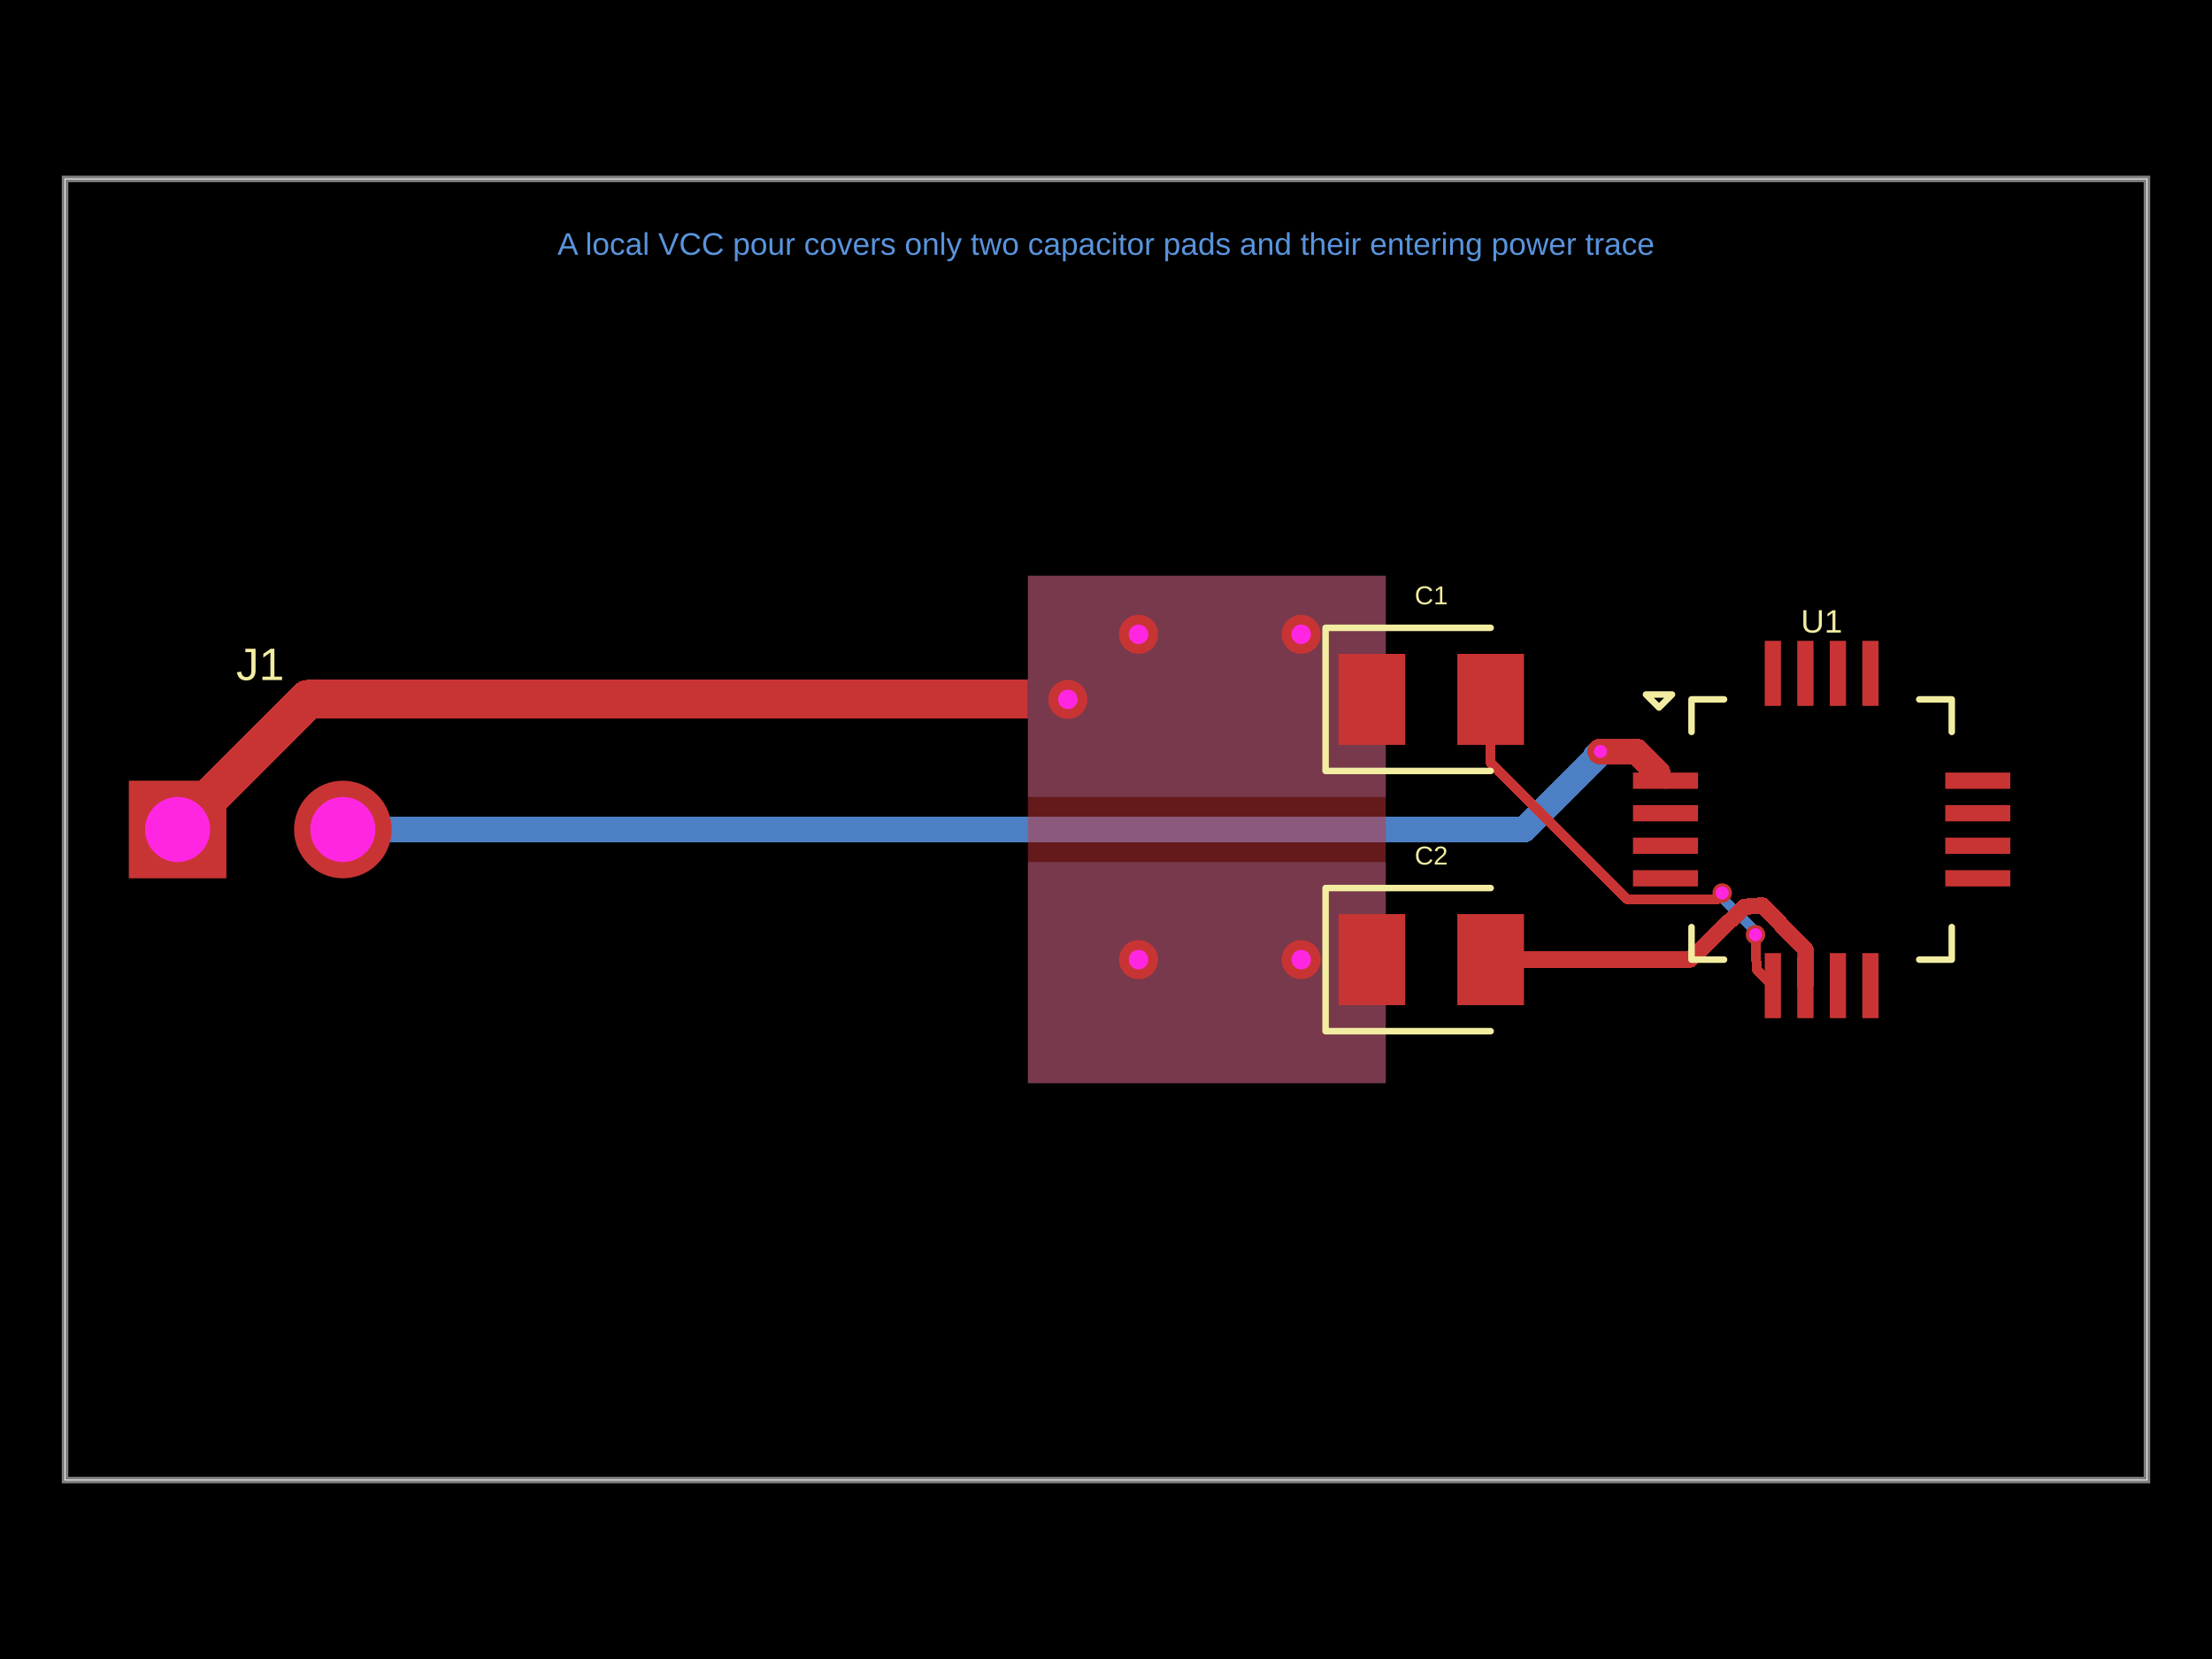
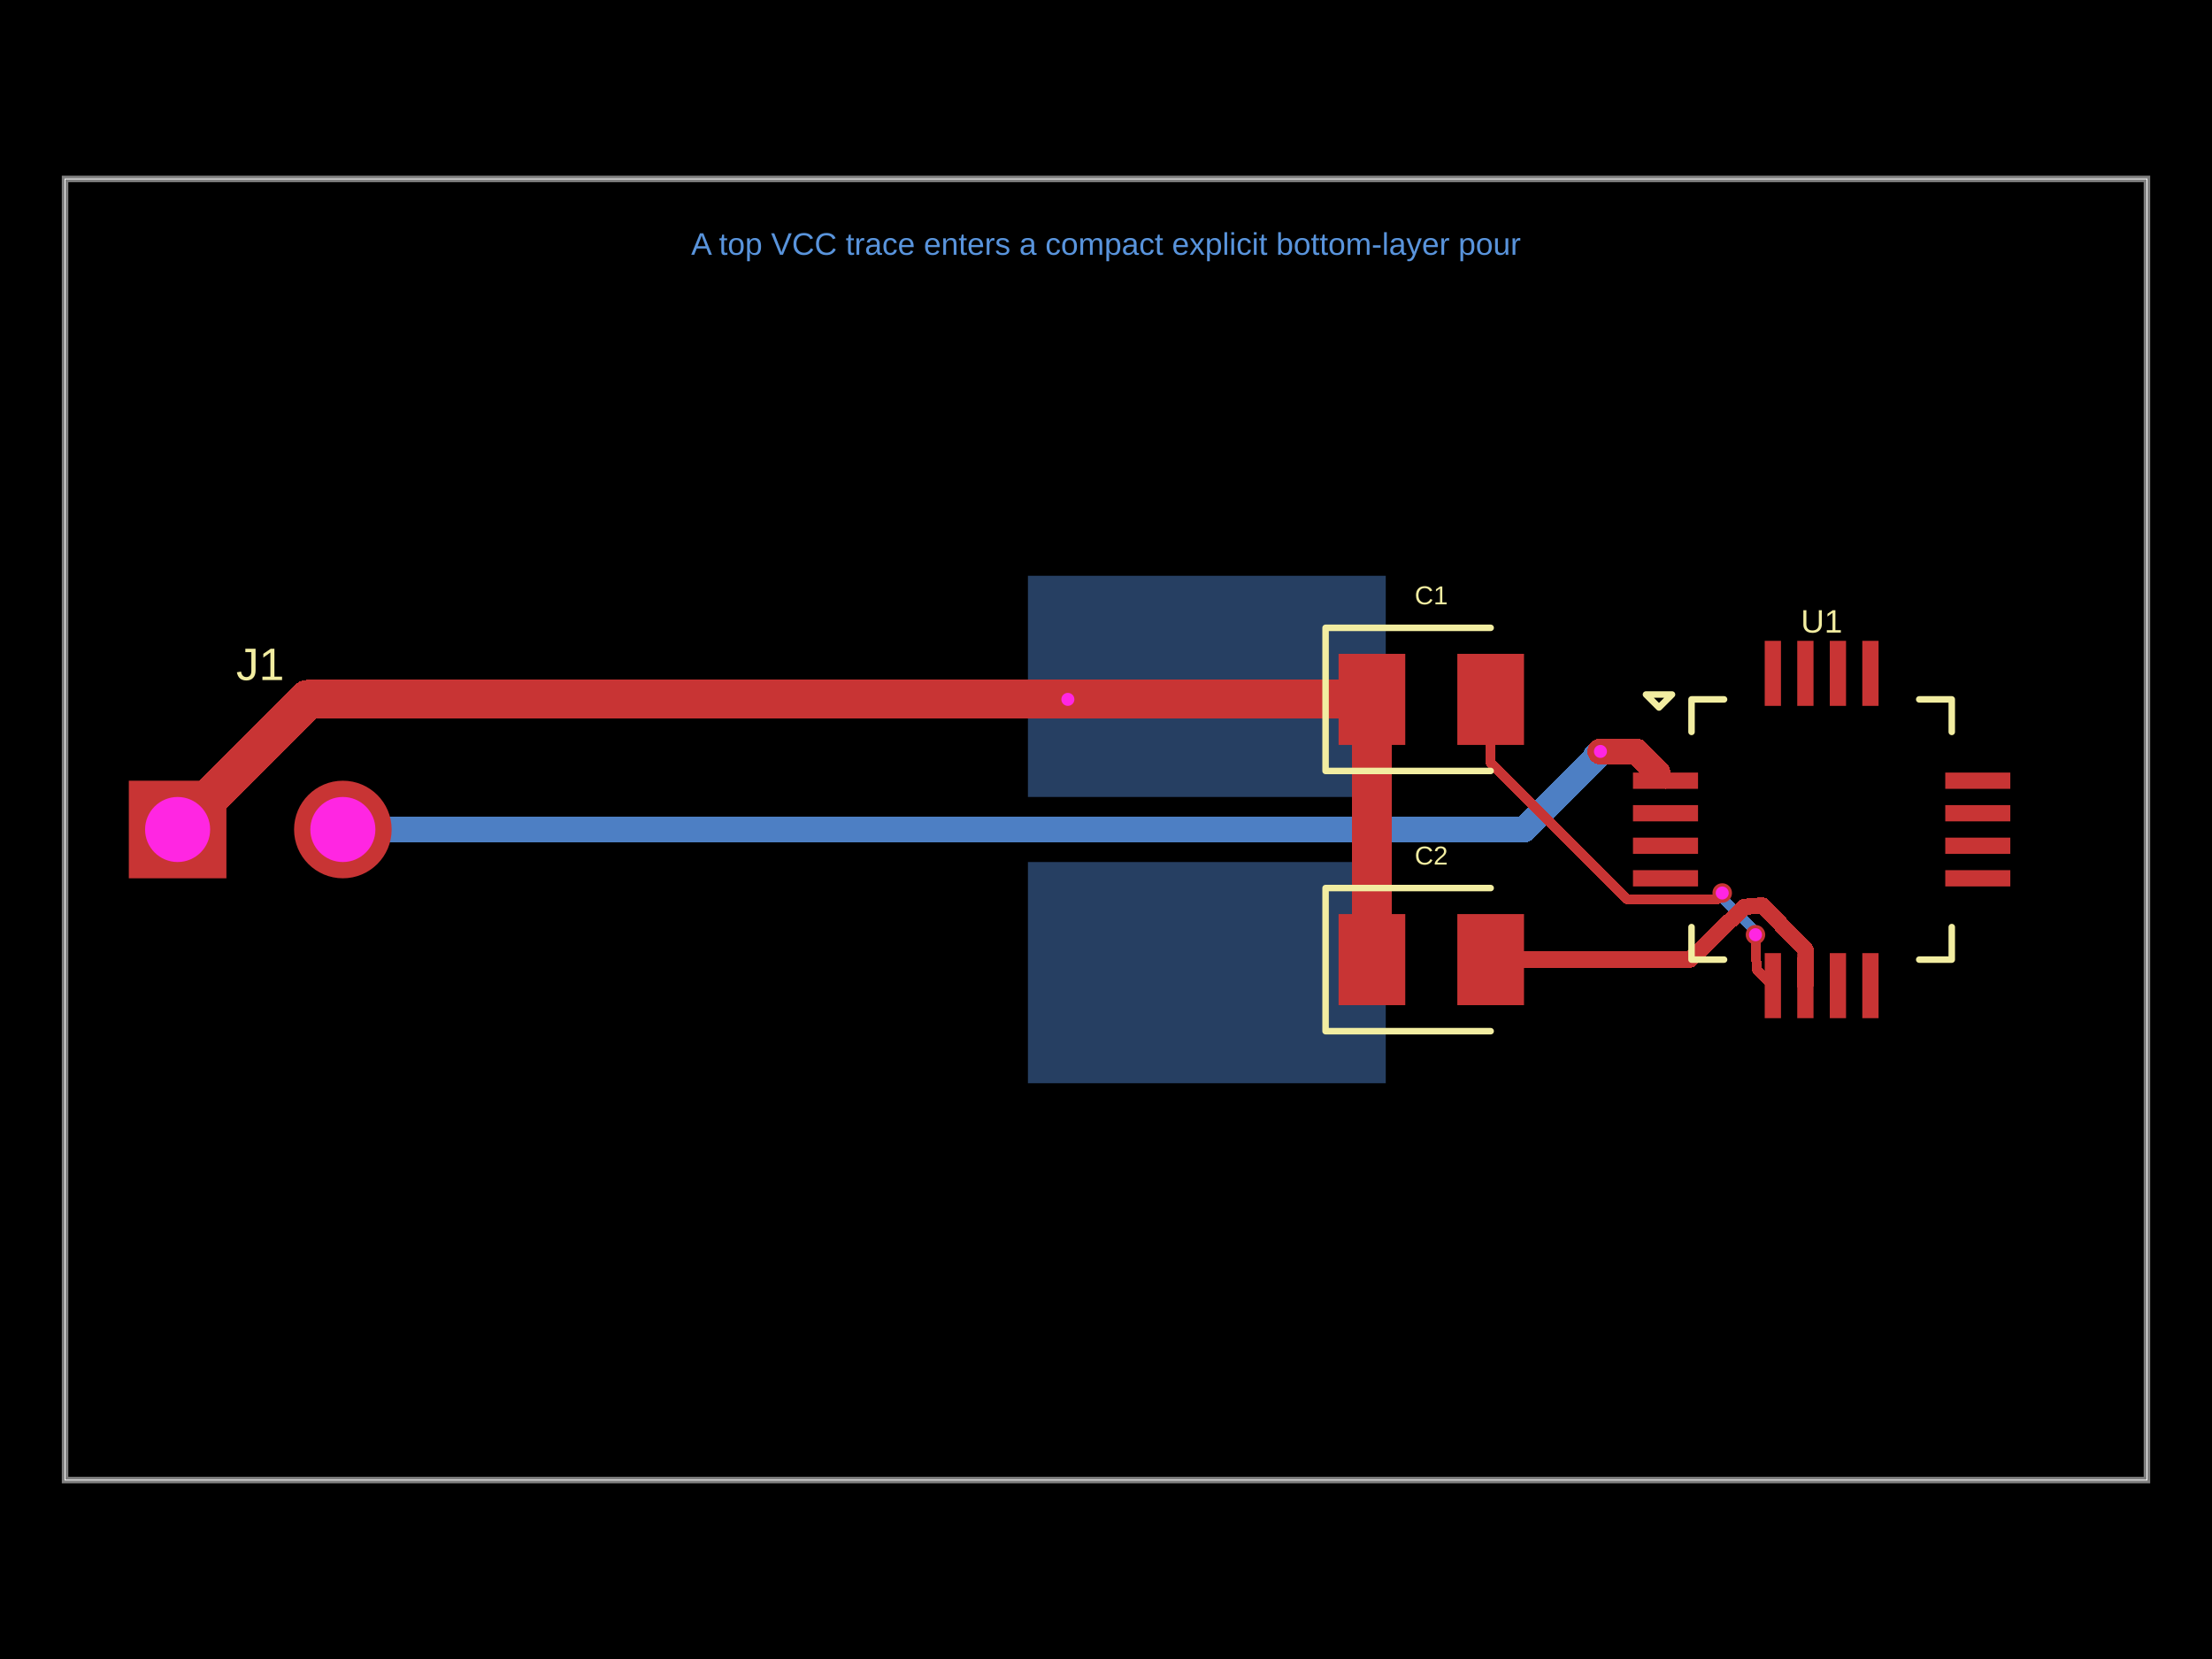
<svg xmlns="http://www.w3.org/2000/svg" width="800" height="600" data-software-used-string="@tscircuit/core@0.0.1697">
  <style />
  <defs class="copper-pour-trace-mask-defs">
-     <mask id="copper-pour-trace-mask-top" maskUnits="userSpaceOnUse" x="0" y="0" width="800" height="600">
-       <rect x="0" y="0" width="800" height="600" fill="#fff" />
-       <path d="M 371.765 391.765 L 371.765 208.235 L 501.176 208.235 L 501.176 391.765 L 371.765 391.765 Z" fill-rule="evenodd" fill="#000" />
-     </mask>
    <mask id="copper-pour-trace-mask-bottom" maskUnits="userSpaceOnUse" x="0" y="0" width="800" height="600">
      <rect x="0" y="0" width="800" height="600" fill="#fff" />
      <path d="M 501.176 391.765 L 371.765 391.765 L 371.765 311.765 L 501.176 311.765 L 501.176 391.765 Z" fill-rule="evenodd" fill="#000" />
      <path d="M 501.176 288.235 L 371.765 288.235 L 371.765 208.235 L 501.176 208.235 L 501.176 288.235 Z" fill-rule="evenodd" fill="#000" />
    </mask>
  </defs>
  <rect class="boundary" x="0" y="0" fill="#000" width="800" height="600" data-type="pcb_background" data-pcb-layer="global" />
  <rect class="pcb-boundary" fill="none" stroke="#fff" stroke-width="0.3" x="23.529" y="64.706" width="752.941" height="470.588" data-type="pcb_boundary" data-pcb-layer="global" />
  <path class="pcb-board" d="M 23.529 535.294 L 776.471 535.294 L 776.471 64.706 L 23.529 64.706 Z" fill="none" stroke="rgba(255, 255, 255, 0.5)" stroke-width="2.353" data-type="pcb_board" data-pcb-layer="board" />
  <g class="pcb-trace-mask-group" mask="url(#copper-pour-trace-mask-bottom)">
    <path class="pcb-trace" stroke="rgb(77, 127, 196)" fill="none" stroke-width="9.412" stroke-linecap="round" stroke-linejoin="round" shape-rendering="crispEdges" data-type="pcb_trace" data-pcb-layer="bottom" d="M 124 300 L 551.168 300 M 551.168 300 L 577.317 273.852 M 577.317 273.852 L 577.317 273.272 M 577.317 273.272 L 578.824 271.765" />
    <path class="pcb-trace" stroke="rgb(77, 127, 196)" fill="none" stroke-width="3.529" stroke-linecap="round" stroke-linejoin="round" shape-rendering="crispEdges" data-type="pcb_trace" data-pcb-layer="bottom" d="M 634.893 338.046 L 634.25 336.603 M 634.25 336.603 L 634.25 336.225 M 634.25 336.225 L 623.176 325.152 M 623.176 325.152 L 622.866 322.968" />
  </g>
  <path class="pcb-copper-pour pcb-copper-pour-brep" d="M 501.176 391.765 L 371.765 391.765 L 371.765 311.765 L 501.176 311.765 L 501.176 391.765 Z" fill-rule="evenodd" fill="rgb(77, 127, 196)" fill-opacity="0.5" data-type="pcb_copper_pour" data-pcb-layer="bottom" />
  <path class="pcb-copper-pour pcb-copper-pour-brep" d="M 501.176 288.235 L 371.765 288.235 L 371.765 208.235 L 501.176 208.235 L 501.176 288.235 Z" fill-rule="evenodd" fill="rgb(77, 127, 196)" fill-opacity="0.5" data-type="pcb_copper_pour" data-pcb-layer="bottom" />
  <rect class="pcb-pad" fill="rgb(200, 52, 52)" x="590.588" y="279.412" width="23.529" height="5.882" data-type="pcb_smtpad" data-pcb-layer="top" data-pad-name="U1.pin1" />
  <rect class="pcb-pad" fill="rgb(200, 52, 52)" x="590.588" y="291.176" width="23.529" height="5.882" data-type="pcb_smtpad" data-pcb-layer="top" data-pad-name="U1.pin2" />
  <rect class="pcb-pad" fill="rgb(200, 52, 52)" x="590.588" y="302.941" width="23.529" height="5.882" data-type="pcb_smtpad" data-pcb-layer="top" data-pad-name="U1.pin3" />
  <rect class="pcb-pad" fill="rgb(200, 52, 52)" x="590.588" y="314.706" width="23.529" height="5.882" data-type="pcb_smtpad" data-pcb-layer="top" data-pad-name="U1.pin4" />
  <rect class="pcb-pad" fill="rgb(200, 52, 52)" x="638.235" y="344.706" width="5.882" height="23.529" data-type="pcb_smtpad" data-pcb-layer="top" data-pad-name="U1.pin5" />
  <rect class="pcb-pad" fill="rgb(200, 52, 52)" x="650" y="344.706" width="5.882" height="23.529" data-type="pcb_smtpad" data-pcb-layer="top" data-pad-name="U1.pin6" />
  <rect class="pcb-pad" fill="rgb(200, 52, 52)" x="661.765" y="344.706" width="5.882" height="23.529" data-type="pcb_smtpad" data-pcb-layer="top" data-pad-name="U1.pin7" />
  <rect class="pcb-pad" fill="rgb(200, 52, 52)" x="673.529" y="344.706" width="5.882" height="23.529" data-type="pcb_smtpad" data-pcb-layer="top" data-pad-name="U1.pin8" />
  <rect class="pcb-pad" fill="rgb(200, 52, 52)" x="703.529" y="314.706" width="23.529" height="5.882" data-type="pcb_smtpad" data-pcb-layer="top" data-pad-name="U1.pin9" />
  <rect class="pcb-pad" fill="rgb(200, 52, 52)" x="703.529" y="302.941" width="23.529" height="5.882" data-type="pcb_smtpad" data-pcb-layer="top" data-pad-name="U1.pin10" />
  <rect class="pcb-pad" fill="rgb(200, 52, 52)" x="703.529" y="291.176" width="23.529" height="5.882" data-type="pcb_smtpad" data-pcb-layer="top" data-pad-name="U1.pin11" />
  <rect class="pcb-pad" fill="rgb(200, 52, 52)" x="703.529" y="279.412" width="23.529" height="5.882" data-type="pcb_smtpad" data-pcb-layer="top" data-pad-name="U1.pin12" />
  <rect class="pcb-pad" fill="rgb(200, 52, 52)" x="673.529" y="231.765" width="5.882" height="23.529" data-type="pcb_smtpad" data-pcb-layer="top" data-pad-name="U1.pin13" />
  <rect class="pcb-pad" fill="rgb(200, 52, 52)" x="661.765" y="231.765" width="5.882" height="23.529" data-type="pcb_smtpad" data-pcb-layer="top" data-pad-name="U1.pin14" />
  <rect class="pcb-pad" fill="rgb(200, 52, 52)" x="650" y="231.765" width="5.882" height="23.529" data-type="pcb_smtpad" data-pcb-layer="top" data-pad-name="U1.pin15" />
  <rect class="pcb-pad" fill="rgb(200, 52, 52)" x="638.235" y="231.765" width="5.882" height="23.529" data-type="pcb_smtpad" data-pcb-layer="top" data-pad-name="U1.pin16" />
  <rect class="pcb-pad" fill="rgb(200, 52, 52)" x="484.118" y="236.471" width="24.118" height="32.941" data-type="pcb_smtpad" data-pcb-layer="top" data-pad-name="C1.pin1" data-pad-net-name="VCC" />
  <rect class="pcb-pad" fill="rgb(200, 52, 52)" x="527.059" y="236.471" width="24.118" height="32.941" data-type="pcb_smtpad" data-pcb-layer="top" data-pad-name="C1.pin2" />
  <rect class="pcb-pad" fill="rgb(200, 52, 52)" x="484.118" y="330.588" width="24.118" height="32.941" data-type="pcb_smtpad" data-pcb-layer="top" data-pad-name="C2.pin1" data-pad-net-name="VCC" />
  <rect class="pcb-pad" fill="rgb(200, 52, 52)" x="527.059" y="330.588" width="24.118" height="32.941" data-type="pcb_smtpad" data-pcb-layer="top" data-pad-name="C2.pin2" />
-   <g class="pcb-trace-mask-group" mask="url(#copper-pour-trace-mask-top)">
-     <path class="pcb-trace" stroke="rgb(200, 52, 52)" fill="none" stroke-width="14.118" stroke-linecap="round" stroke-linejoin="round" shape-rendering="crispEdges" data-type="pcb_trace" data-pcb-layer="top" d="M 64.235 300 L 111.294 252.941 M 111.294 252.941 L 496.176 252.941" />
-     <path class="pcb-trace" stroke="rgb(200, 52, 52)" fill="none" stroke-width="9.412" stroke-linecap="round" stroke-linejoin="round" shape-rendering="crispEdges" data-type="pcb_trace" data-pcb-layer="top" d="M 578.824 271.765 L 591.765 271.765 M 591.765 271.765 L 599.412 279.412 M 599.412 279.412 L 599.412 279.412" />
-     <path class="pcb-trace" stroke="rgb(200, 52, 52)" fill="none" stroke-width="5.882" stroke-linecap="round" stroke-linejoin="round" shape-rendering="crispEdges" data-type="pcb_trace" data-pcb-layer="top" d="M 599.412 279.412 L 602.353 282.353 M 652.941 356.471 L 653.044 343.508 M 653.044 343.508 L 637.377 327.452 M 637.377 327.452 L 630.879 327.973 M 630.879 327.973 L 611.275 347.067 M 611.275 347.067 L 539.129 347.059 M 539.129 347.059 L 539.118 347.059" />
-     <path class="pcb-trace" stroke="rgb(200, 52, 52)" fill="none" stroke-width="3.529" stroke-linecap="round" stroke-linejoin="round" shape-rendering="crispEdges" data-type="pcb_trace" data-pcb-layer="top" d="M 641.176 356.471 L 635.294 350.588 M 635.294 350.588 L 634.893 338.046 M 622.866 322.968 L 622.986 323.391 M 622.986 323.391 L 621.112 325.264 M 621.112 325.264 L 588.499 325.264 M 588.499 325.264 L 539.118 275.883 M 539.118 275.883 L 539.118 252.941" />
-   </g>
-   <path class="pcb-copper-pour pcb-copper-pour-brep" d="M 371.765 391.765 L 371.765 208.235 L 501.176 208.235 L 501.176 391.765 L 371.765 391.765 Z" fill-rule="evenodd" fill="rgb(200, 52, 52)" fill-opacity="0.5" data-type="pcb_copper_pour" data-pcb-layer="top" />
+   <path class="pcb-trace" stroke="rgb(200, 52, 52)" fill="none" d="M 496.176 252.941 L 496.176 252.953" stroke-width="14.118" stroke-linecap="round" stroke-linejoin="round" shape-rendering="crispEdges" data-type="pcb_trace" data-pcb-layer="top" />
+   <path class="pcb-trace" stroke="rgb(200, 52, 52)" fill="none" d="M 496.176 252.953 L 496.176 347.059" stroke-width="14.118" stroke-linecap="round" stroke-linejoin="round" shape-rendering="crispEdges" data-type="pcb_trace" data-pcb-layer="top" />
+   <path class="pcb-trace" stroke="rgb(200, 52, 52)" fill="none" d="M 64.235 300 L 111.294 252.941" stroke-width="14.118" stroke-linecap="round" stroke-linejoin="round" shape-rendering="crispEdges" data-type="pcb_trace" data-pcb-layer="top" />
+   <path class="pcb-trace" stroke="rgb(200, 52, 52)" fill="none" d="M 111.294 252.941 L 496.176 252.941" stroke-width="14.118" stroke-linecap="round" stroke-linejoin="round" shape-rendering="crispEdges" data-type="pcb_trace" data-pcb-layer="top" />
+   <path class="pcb-trace" stroke="rgb(200, 52, 52)" fill="none" d="M 578.824 271.765 L 591.765 271.765" stroke-width="9.412" stroke-linecap="round" stroke-linejoin="round" shape-rendering="crispEdges" data-type="pcb_trace" data-pcb-layer="top" />
+   <path class="pcb-trace" stroke="rgb(200, 52, 52)" fill="none" d="M 591.765 271.765 L 599.412 279.412" stroke-width="9.412" stroke-linecap="round" stroke-linejoin="round" shape-rendering="crispEdges" data-type="pcb_trace" data-pcb-layer="top" />
+   <path class="pcb-trace" stroke="rgb(200, 52, 52)" fill="none" d="M 599.412 279.412 L 599.412 279.412" stroke-width="9.412" stroke-linecap="round" stroke-linejoin="round" shape-rendering="crispEdges" data-type="pcb_trace" data-pcb-layer="top" />
+   <path class="pcb-trace" stroke="rgb(200, 52, 52)" fill="none" d="M 599.412 279.412 L 602.353 282.353" stroke-width="5.882" stroke-linecap="round" stroke-linejoin="round" shape-rendering="crispEdges" data-type="pcb_trace" data-pcb-layer="top" />
+   <path class="pcb-trace" stroke="rgb(200, 52, 52)" fill="none" d="M 652.941 356.471 L 653.044 343.508" stroke-width="5.882" stroke-linecap="round" stroke-linejoin="round" shape-rendering="crispEdges" data-type="pcb_trace" data-pcb-layer="top" />
+   <path class="pcb-trace" stroke="rgb(200, 52, 52)" fill="none" d="M 653.044 343.508 L 637.377 327.452" stroke-width="5.882" stroke-linecap="round" stroke-linejoin="round" shape-rendering="crispEdges" data-type="pcb_trace" data-pcb-layer="top" />
+   <path class="pcb-trace" stroke="rgb(200, 52, 52)" fill="none" d="M 637.377 327.452 L 630.879 327.973" stroke-width="5.882" stroke-linecap="round" stroke-linejoin="round" shape-rendering="crispEdges" data-type="pcb_trace" data-pcb-layer="top" />
+   <path class="pcb-trace" stroke="rgb(200, 52, 52)" fill="none" d="M 630.879 327.973 L 611.275 347.067" stroke-width="5.882" stroke-linecap="round" stroke-linejoin="round" shape-rendering="crispEdges" data-type="pcb_trace" data-pcb-layer="top" />
+   <path class="pcb-trace" stroke="rgb(200, 52, 52)" fill="none" d="M 611.275 347.067 L 539.129 347.059" stroke-width="5.882" stroke-linecap="round" stroke-linejoin="round" shape-rendering="crispEdges" data-type="pcb_trace" data-pcb-layer="top" />
+   <path class="pcb-trace" stroke="rgb(200, 52, 52)" fill="none" d="M 539.129 347.059 L 539.118 347.059" stroke-width="5.882" stroke-linecap="round" stroke-linejoin="round" shape-rendering="crispEdges" data-type="pcb_trace" data-pcb-layer="top" />
+   <path class="pcb-trace" stroke="rgb(200, 52, 52)" fill="none" d="M 641.176 356.471 L 635.294 350.588" stroke-width="3.529" stroke-linecap="round" stroke-linejoin="round" shape-rendering="crispEdges" data-type="pcb_trace" data-pcb-layer="top" />
+   <path class="pcb-trace" stroke="rgb(200, 52, 52)" fill="none" d="M 635.294 350.588 L 634.893 338.046" stroke-width="3.529" stroke-linecap="round" stroke-linejoin="round" shape-rendering="crispEdges" data-type="pcb_trace" data-pcb-layer="top" />
+   <path class="pcb-trace" stroke="rgb(200, 52, 52)" fill="none" d="M 622.866 322.968 L 622.986 323.391" stroke-width="3.529" stroke-linecap="round" stroke-linejoin="round" shape-rendering="crispEdges" data-type="pcb_trace" data-pcb-layer="top" />
+   <path class="pcb-trace" stroke="rgb(200, 52, 52)" fill="none" d="M 622.986 323.391 L 621.112 325.264" stroke-width="3.529" stroke-linecap="round" stroke-linejoin="round" shape-rendering="crispEdges" data-type="pcb_trace" data-pcb-layer="top" />
+   <path class="pcb-trace" stroke="rgb(200, 52, 52)" fill="none" d="M 621.112 325.264 L 588.499 325.264" stroke-width="3.529" stroke-linecap="round" stroke-linejoin="round" shape-rendering="crispEdges" data-type="pcb_trace" data-pcb-layer="top" />
+   <path class="pcb-trace" stroke="rgb(200, 52, 52)" fill="none" d="M 588.499 325.264 L 539.118 275.883" stroke-width="3.529" stroke-linecap="round" stroke-linejoin="round" shape-rendering="crispEdges" data-type="pcb_trace" data-pcb-layer="top" />
+   <path class="pcb-trace" stroke="rgb(200, 52, 52)" fill="none" d="M 539.118 275.883 L 539.118 252.941" stroke-width="3.529" stroke-linecap="round" stroke-linejoin="round" shape-rendering="crispEdges" data-type="pcb_trace" data-pcb-layer="top" />
  <text x="0" y="0" dx="0" dy="0" fill="#f2eda1" font-family="Arial, sans-serif" font-size="16.471" text-anchor="middle" dominant-baseline="central" transform="matrix(1,0,0,1,94.11765,240.2353)" class="pcb-silkscreen-text pcb-silkscreen-top" data-pcb-silkscreen-text-id="pcb_silkscreen_text_0" stroke="none" data-type="pcb_silkscreen_text" data-pcb-layer="top">J1</text>
  <path class="pcb-silkscreen pcb-silkscreen-top" d="M 623.529 252.941 L 611.765 252.941 L 611.765 264.706" fill="none" stroke="#f2eda1" stroke-width="2.353" stroke-linecap="round" stroke-linejoin="round" data-pcb-component-id="pcb_component_1" data-pcb-silkscreen-path-id="pcb_silkscreen_path_0" data-type="pcb_silkscreen_path" data-pcb-layer="top" />
  <path class="pcb-silkscreen pcb-silkscreen-top" d="M 595.294 251.176 L 600 255.882 L 604.706 251.176 L 595.294 251.176 Z" fill="none" stroke="#f2eda1" stroke-width="2.353" stroke-linecap="round" stroke-linejoin="round" data-pcb-component-id="pcb_component_1" data-pcb-silkscreen-path-id="pcb_silkscreen_path_1" data-type="pcb_silkscreen_path" data-pcb-layer="top" />
  <path class="pcb-silkscreen pcb-silkscreen-top" d="M 623.529 347.059 L 611.765 347.059 L 611.765 335.294" fill="none" stroke="#f2eda1" stroke-width="2.353" stroke-linecap="round" stroke-linejoin="round" data-pcb-component-id="pcb_component_1" data-pcb-silkscreen-path-id="pcb_silkscreen_path_2" data-type="pcb_silkscreen_path" data-pcb-layer="top" />
  <path class="pcb-silkscreen pcb-silkscreen-top" d="M 694.118 347.059 L 705.882 347.059 L 705.882 335.294" fill="none" stroke="#f2eda1" stroke-width="2.353" stroke-linecap="round" stroke-linejoin="round" data-pcb-component-id="pcb_component_1" data-pcb-silkscreen-path-id="pcb_silkscreen_path_3" data-type="pcb_silkscreen_path" data-pcb-layer="top" />
  <path class="pcb-silkscreen pcb-silkscreen-top" d="M 694.118 252.941 L 705.882 252.941 L 705.882 264.706" fill="none" stroke="#f2eda1" stroke-width="2.353" stroke-linecap="round" stroke-linejoin="round" data-pcb-component-id="pcb_component_1" data-pcb-silkscreen-path-id="pcb_silkscreen_path_4" data-type="pcb_silkscreen_path" data-pcb-layer="top" />
  <text x="0" y="0" dx="0" dy="0" fill="#f2eda1" font-family="Arial, sans-serif" font-size="11.765" text-anchor="middle" dominant-baseline="central" transform="matrix(1,0,0,1,658.8235,224.7059)" class="pcb-silkscreen-text pcb-silkscreen-top" data-pcb-silkscreen-text-id="pcb_silkscreen_text_1" stroke="none" data-type="pcb_silkscreen_text" data-pcb-layer="top">U1</text>
  <path class="pcb-silkscreen pcb-silkscreen-top" d="M 539.118 227.059 L 479.412 227.059 L 479.412 278.824 L 539.118 278.824" fill="none" stroke="#f2eda1" stroke-width="2.353" stroke-linecap="round" stroke-linejoin="round" data-pcb-component-id="pcb_component_2" data-pcb-silkscreen-path-id="pcb_silkscreen_path_5" data-type="pcb_silkscreen_path" data-pcb-layer="top" />
  <text x="0" y="0" dx="0" dy="0" fill="#f2eda1" font-family="Arial, sans-serif" font-size="9.412" text-anchor="middle" dominant-baseline="central" transform="matrix(1,0,0,1,517.6471,215.2941)" class="pcb-silkscreen-text pcb-silkscreen-top" data-pcb-silkscreen-text-id="pcb_silkscreen_text_2" stroke="none" data-type="pcb_silkscreen_text" data-pcb-layer="top">C1</text>
  <path class="pcb-silkscreen pcb-silkscreen-top" d="M 539.118 321.176 L 479.412 321.176 L 479.412 372.941 L 539.118 372.941" fill="none" stroke="#f2eda1" stroke-width="2.353" stroke-linecap="round" stroke-linejoin="round" data-pcb-component-id="pcb_component_3" data-pcb-silkscreen-path-id="pcb_silkscreen_path_6" data-type="pcb_silkscreen_path" data-pcb-layer="top" />
  <text x="0" y="0" dx="0" dy="0" fill="#f2eda1" font-family="Arial, sans-serif" font-size="9.412" text-anchor="middle" dominant-baseline="central" transform="matrix(1,0,0,1,517.6471,309.4118)" class="pcb-silkscreen-text pcb-silkscreen-top" data-pcb-silkscreen-text-id="pcb_silkscreen_text_3" stroke="none" data-type="pcb_silkscreen_text" data-pcb-layer="top">C2</text>
  <g data-type="pcb_plated_hole" data-pcb-layer="through" data-pad-name="J1.pin1" data-pad-net-name="VCC">
    <rect class="pcb-hole-outer-pad" fill="rgb(200, 52, 52)" x="46.588" y="282.353" width="35.294" height="35.294" data-type="pcb_plated_hole" data-pcb-layer="top" />
    <circle class="pcb-hole-inner" fill="#FF26E2" cx="64.235" cy="300" r="11.765" data-type="pcb_plated_hole_drill" data-pcb-layer="drill" />
  </g>
  <g data-type="pcb_plated_hole" data-pcb-layer="through" data-pad-name="J1.pin2">
    <circle class="pcb-hole-outer" fill="rgb(200, 52, 52)" cx="124" cy="300" r="17.647" data-type="pcb_plated_hole" data-pcb-layer="top" />
    <circle class="pcb-hole-inner" fill="#FF26E2" cx="124" cy="300" r="11.765" data-type="pcb_plated_hole_drill" data-pcb-layer="drill" />
  </g>
  <g data-type="pcb_via" data-pcb-layer="through">
    <circle class="pcb-hole-outer" fill="rgb(200, 52, 52)" cx="578.824" cy="271.765" r="3.529" data-type="pcb_via" data-pcb-layer="top" />
    <circle class="pcb-hole-inner" fill="#FF26E2" cx="578.824" cy="271.765" r="2.353" data-type="pcb_via" data-pcb-layer="drill" />
  </g>
  <g data-type="pcb_via" data-pcb-layer="through">
    <circle class="pcb-hole-outer" fill="rgb(200, 52, 52)" cx="634.893" cy="338.046" r="3.529" data-type="pcb_via" data-pcb-layer="top" />
    <circle class="pcb-hole-inner" fill="#FF26E2" cx="634.893" cy="338.046" r="2.353" data-type="pcb_via" data-pcb-layer="drill" />
  </g>
  <g data-type="pcb_via" data-pcb-layer="through">
    <circle class="pcb-hole-outer" fill="rgb(200, 52, 52)" cx="622.866" cy="322.968" r="3.529" data-type="pcb_via" data-pcb-layer="top" />
    <circle class="pcb-hole-inner" fill="#FF26E2" cx="622.866" cy="322.968" r="2.353" data-type="pcb_via" data-pcb-layer="drill" />
  </g>
  <g data-type="pcb_via" data-pcb-layer="through">
-     <circle class="pcb-hole-outer" fill="rgb(200, 52, 52)" cx="411.765" cy="347.059" r="7.059" data-type="pcb_via" data-pcb-layer="top" />
-     <circle class="pcb-hole-inner" fill="#FF26E2" cx="411.765" cy="347.059" r="3.529" data-type="pcb_via" data-pcb-layer="drill" />
+     <circle class="pcb-hole-outer" fill="rgb(200, 52, 52)" cx="386.21" cy="252.941" r="3.529" data-type="pcb_via" data-pcb-layer="top" />
+     <circle class="pcb-hole-inner" fill="#FF26E2" cx="386.21" cy="252.941" r="2.353" data-type="pcb_via" data-pcb-layer="drill" />
  </g>
-   <g data-type="pcb_via" data-pcb-layer="through">
-     <circle class="pcb-hole-outer" fill="rgb(200, 52, 52)" cx="470.588" cy="347.059" r="7.059" data-type="pcb_via" data-pcb-layer="top" />
-     <circle class="pcb-hole-inner" fill="#FF26E2" cx="470.588" cy="347.059" r="3.529" data-type="pcb_via" data-pcb-layer="drill" />
-   </g>
-   <g data-type="pcb_via" data-pcb-layer="through">
-     <circle class="pcb-hole-outer" fill="rgb(200, 52, 52)" cx="411.765" cy="229.412" r="7.059" data-type="pcb_via" data-pcb-layer="top" />
-     <circle class="pcb-hole-inner" fill="#FF26E2" cx="411.765" cy="229.412" r="3.529" data-type="pcb_via" data-pcb-layer="drill" />
-   </g>
-   <g data-type="pcb_via" data-pcb-layer="through">
-     <circle class="pcb-hole-outer" fill="rgb(200, 52, 52)" cx="470.588" cy="229.412" r="7.059" data-type="pcb_via" data-pcb-layer="top" />
-     <circle class="pcb-hole-inner" fill="#FF26E2" cx="470.588" cy="229.412" r="3.529" data-type="pcb_via" data-pcb-layer="drill" />
-   </g>
-   <g data-type="pcb_via" data-pcb-layer="through">
-     <circle class="pcb-hole-outer" fill="rgb(200, 52, 52)" cx="386.21" cy="252.941" r="7.059" data-type="pcb_via" data-pcb-layer="top" />
-     <circle class="pcb-hole-inner" fill="#FF26E2" cx="386.21" cy="252.941" r="3.529" data-type="pcb_via" data-pcb-layer="drill" />
-   </g>
-   <text x="400" y="88.235" fill="rgb(89, 148, 220)" font-family="Arial, sans-serif" font-size="11.294" text-anchor="middle" dominant-baseline="central" class="pcb-note-text" data-type="pcb_note_text" data-pcb-note-text-id="pcb_note_text_0" data-pcb-layer="overlay">A local VCC pour covers only two capacitor pads and their entering power trace</text>
+   <text x="400" y="88.235" fill="rgb(89, 148, 220)" font-family="Arial, sans-serif" font-size="11.294" text-anchor="middle" dominant-baseline="central" class="pcb-note-text" data-type="pcb_note_text" data-pcb-note-text-id="pcb_note_text_0" data-pcb-layer="overlay">A top VCC trace enters a compact explicit bottom-layer pour</text>
</svg>
